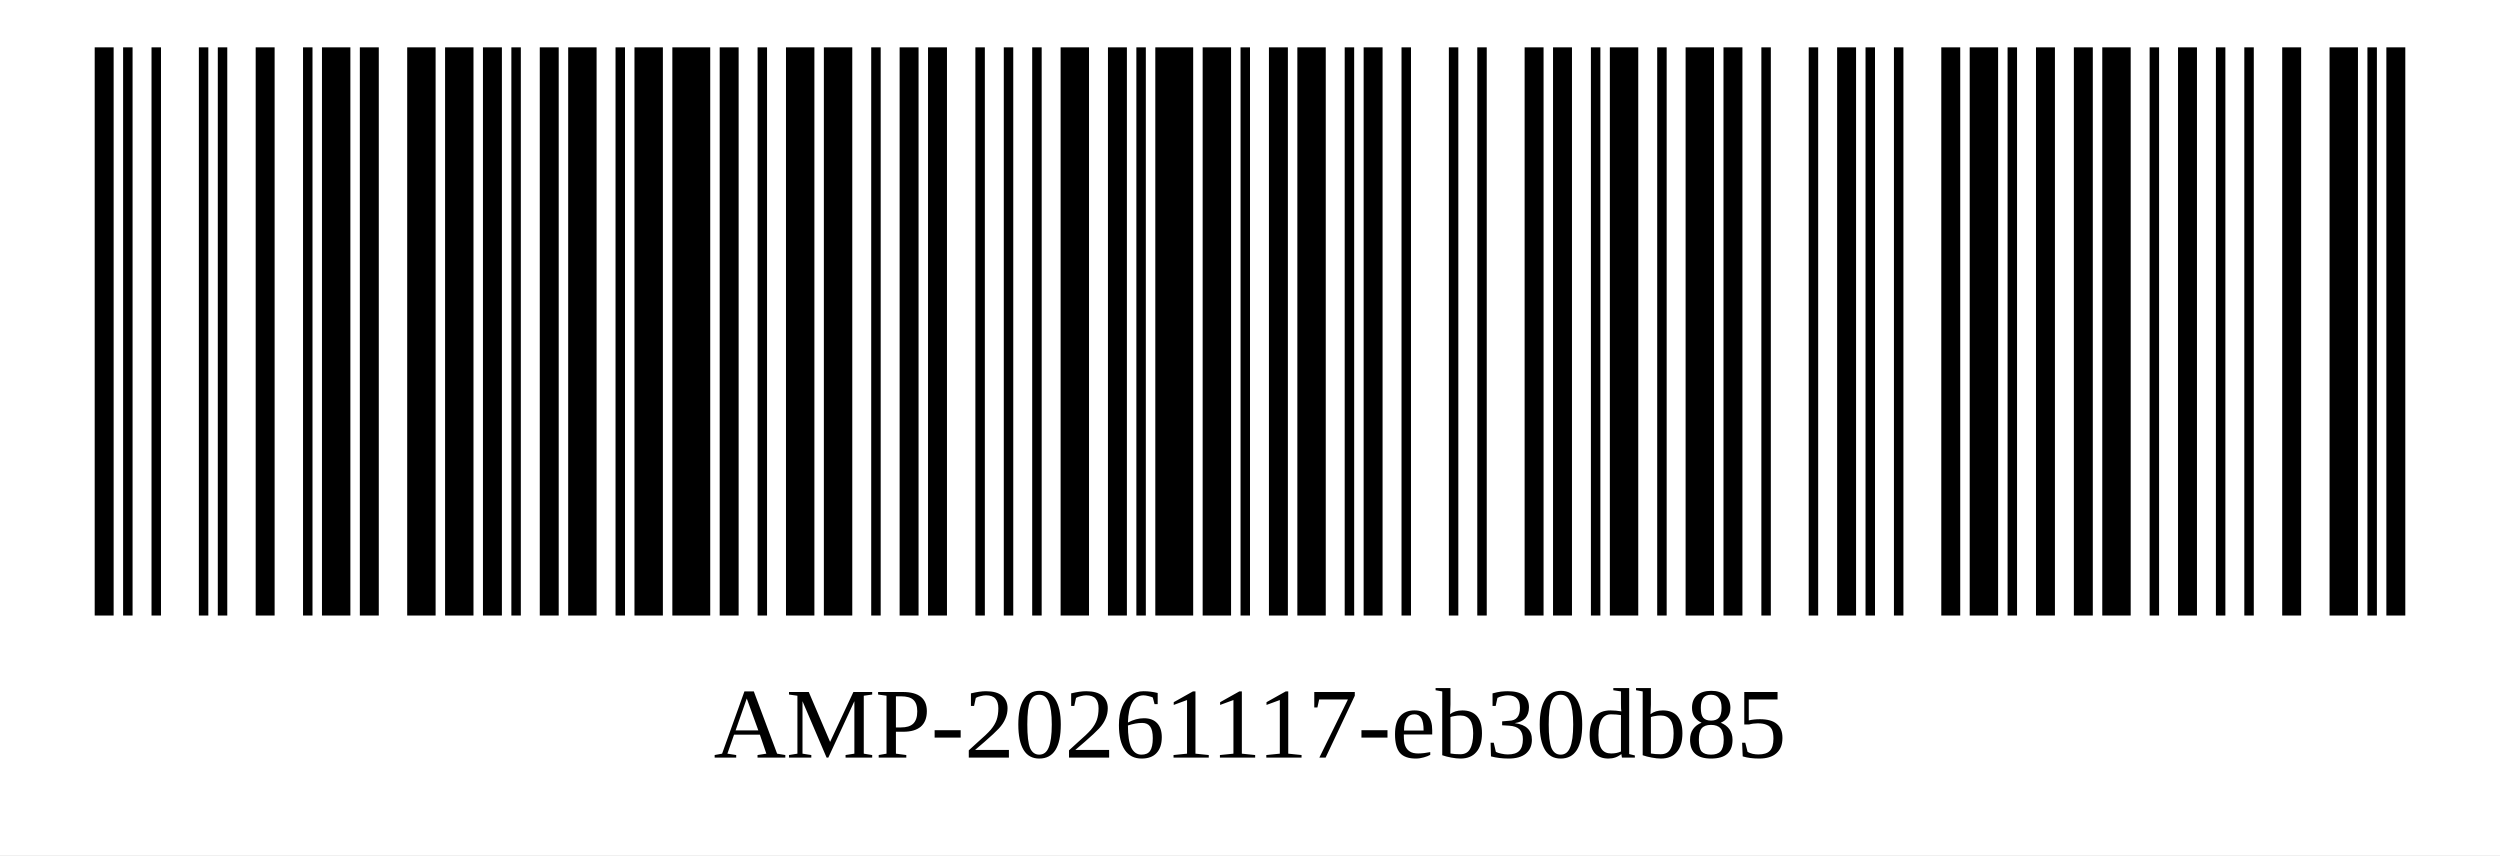
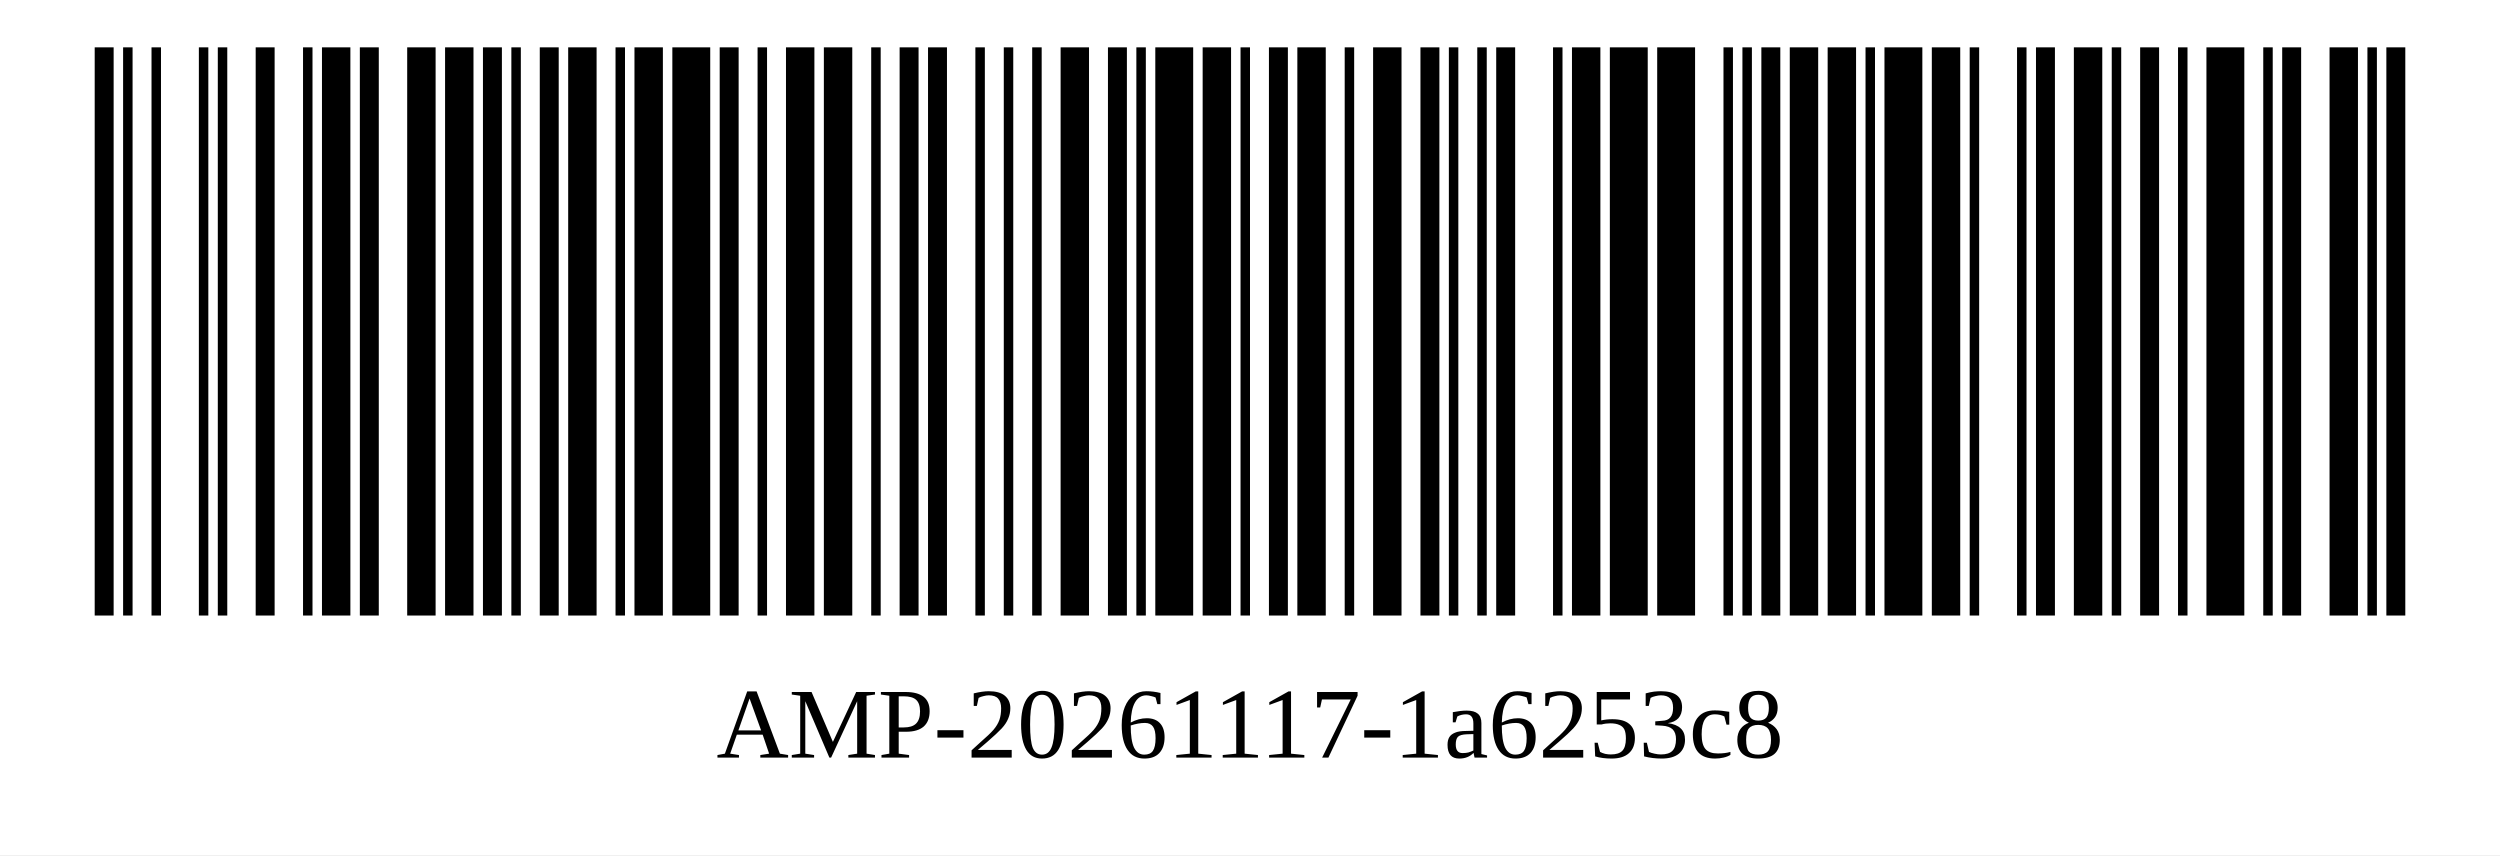
<svg xmlns="http://www.w3.org/2000/svg" version="1.1" width="52.800mm" height="18.058mm">
  <g id="barcode_group">
    <rect width="100%" height="100%" style="fill:white" />
    <rect x="2.000mm" y="1.000mm" width="0.400mm" height="12.000mm" style="fill:black;" />
    <rect x="2.600mm" y="1.000mm" width="0.200mm" height="12.000mm" style="fill:black;" />
    <rect x="3.200mm" y="1.000mm" width="0.200mm" height="12.000mm" style="fill:black;" />
    <rect x="4.200mm" y="1.000mm" width="0.200mm" height="12.000mm" style="fill:black;" />
    <rect x="4.600mm" y="1.000mm" width="0.200mm" height="12.000mm" style="fill:black;" />
    <rect x="5.400mm" y="1.000mm" width="0.400mm" height="12.000mm" style="fill:black;" />
    <rect x="6.400mm" y="1.000mm" width="0.200mm" height="12.000mm" style="fill:black;" />
    <rect x="6.800mm" y="1.000mm" width="0.600mm" height="12.000mm" style="fill:black;" />
    <rect x="7.600mm" y="1.000mm" width="0.400mm" height="12.000mm" style="fill:black;" />
    <rect x="8.600mm" y="1.000mm" width="0.600mm" height="12.000mm" style="fill:black;" />
    <rect x="9.400mm" y="1.000mm" width="0.600mm" height="12.000mm" style="fill:black;" />
    <rect x="10.200mm" y="1.000mm" width="0.400mm" height="12.000mm" style="fill:black;" />
    <rect x="10.800mm" y="1.000mm" width="0.200mm" height="12.000mm" style="fill:black;" />
    <rect x="11.400mm" y="1.000mm" width="0.400mm" height="12.000mm" style="fill:black;" />
    <rect x="12.000mm" y="1.000mm" width="0.600mm" height="12.000mm" style="fill:black;" />
    <rect x="13.000mm" y="1.000mm" width="0.200mm" height="12.000mm" style="fill:black;" />
    <rect x="13.400mm" y="1.000mm" width="0.600mm" height="12.000mm" style="fill:black;" />
    <rect x="14.200mm" y="1.000mm" width="0.800mm" height="12.000mm" style="fill:black;" />
    <rect x="15.200mm" y="1.000mm" width="0.400mm" height="12.000mm" style="fill:black;" />
    <rect x="16.000mm" y="1.000mm" width="0.200mm" height="12.000mm" style="fill:black;" />
    <rect x="16.600mm" y="1.000mm" width="0.600mm" height="12.000mm" style="fill:black;" />
    <rect x="17.400mm" y="1.000mm" width="0.600mm" height="12.000mm" style="fill:black;" />
    <rect x="18.400mm" y="1.000mm" width="0.200mm" height="12.000mm" style="fill:black;" />
    <rect x="19.000mm" y="1.000mm" width="0.400mm" height="12.000mm" style="fill:black;" />
    <rect x="19.600mm" y="1.000mm" width="0.400mm" height="12.000mm" style="fill:black;" />
    <rect x="20.600mm" y="1.000mm" width="0.200mm" height="12.000mm" style="fill:black;" />
    <rect x="21.200mm" y="1.000mm" width="0.200mm" height="12.000mm" style="fill:black;" />
    <rect x="21.800mm" y="1.000mm" width="0.200mm" height="12.000mm" style="fill:black;" />
    <rect x="22.400mm" y="1.000mm" width="0.600mm" height="12.000mm" style="fill:black;" />
    <rect x="23.400mm" y="1.000mm" width="0.400mm" height="12.000mm" style="fill:black;" />
    <rect x="24.000mm" y="1.000mm" width="0.200mm" height="12.000mm" style="fill:black;" />
    <rect x="24.400mm" y="1.000mm" width="0.800mm" height="12.000mm" style="fill:black;" />
    <rect x="25.400mm" y="1.000mm" width="0.600mm" height="12.000mm" style="fill:black;" />
    <rect x="26.200mm" y="1.000mm" width="0.200mm" height="12.000mm" style="fill:black;" />
    <rect x="26.800mm" y="1.000mm" width="0.400mm" height="12.000mm" style="fill:black;" />
    <rect x="27.400mm" y="1.000mm" width="0.600mm" height="12.000mm" style="fill:black;" />
    <rect x="28.400mm" y="1.000mm" width="0.200mm" height="12.000mm" style="fill:black;" />
-     <rect x="28.800mm" y="1.000mm" width="0.400mm" height="12.000mm" style="fill:black;" />
-     <rect x="29.600mm" y="1.000mm" width="0.200mm" height="12.000mm" style="fill:black;" />
+     <rect x="29.000mm" y="1.000mm" width="0.600mm" height="12.000mm" style="fill:black;" />
+     <rect x="30.000mm" y="1.000mm" width="0.400mm" height="12.000mm" style="fill:black;" />
    <rect x="30.600mm" y="1.000mm" width="0.200mm" height="12.000mm" style="fill:black;" />
    <rect x="31.200mm" y="1.000mm" width="0.200mm" height="12.000mm" style="fill:black;" />
-     <rect x="32.200mm" y="1.000mm" width="0.400mm" height="12.000mm" style="fill:black;" />
-     <rect x="32.800mm" y="1.000mm" width="0.400mm" height="12.000mm" style="fill:black;" />
-     <rect x="33.600mm" y="1.000mm" width="0.200mm" height="12.000mm" style="fill:black;" />
-     <rect x="34.000mm" y="1.000mm" width="0.600mm" height="12.000mm" style="fill:black;" />
-     <rect x="35.000mm" y="1.000mm" width="0.200mm" height="12.000mm" style="fill:black;" />
-     <rect x="35.600mm" y="1.000mm" width="0.600mm" height="12.000mm" style="fill:black;" />
-     <rect x="36.400mm" y="1.000mm" width="0.400mm" height="12.000mm" style="fill:black;" />
-     <rect x="37.200mm" y="1.000mm" width="0.200mm" height="12.000mm" style="fill:black;" />
-     <rect x="38.200mm" y="1.000mm" width="0.200mm" height="12.000mm" style="fill:black;" />
-     <rect x="38.800mm" y="1.000mm" width="0.400mm" height="12.000mm" style="fill:black;" />
+     <rect x="31.600mm" y="1.000mm" width="0.400mm" height="12.000mm" style="fill:black;" />
+     <rect x="32.800mm" y="1.000mm" width="0.200mm" height="12.000mm" style="fill:black;" />
+     <rect x="33.200mm" y="1.000mm" width="0.600mm" height="12.000mm" style="fill:black;" />
+     <rect x="34.000mm" y="1.000mm" width="0.800mm" height="12.000mm" style="fill:black;" />
+     <rect x="35.000mm" y="1.000mm" width="0.800mm" height="12.000mm" style="fill:black;" />
+     <rect x="36.400mm" y="1.000mm" width="0.200mm" height="12.000mm" style="fill:black;" />
+     <rect x="36.800mm" y="1.000mm" width="0.200mm" height="12.000mm" style="fill:black;" />
+     <rect x="37.200mm" y="1.000mm" width="0.400mm" height="12.000mm" style="fill:black;" />
+     <rect x="37.800mm" y="1.000mm" width="0.600mm" height="12.000mm" style="fill:black;" />
+     <rect x="38.600mm" y="1.000mm" width="0.600mm" height="12.000mm" style="fill:black;" />
    <rect x="39.400mm" y="1.000mm" width="0.200mm" height="12.000mm" style="fill:black;" />
-     <rect x="40.000mm" y="1.000mm" width="0.200mm" height="12.000mm" style="fill:black;" />
-     <rect x="41.000mm" y="1.000mm" width="0.400mm" height="12.000mm" style="fill:black;" />
-     <rect x="41.600mm" y="1.000mm" width="0.600mm" height="12.000mm" style="fill:black;" />
-     <rect x="42.400mm" y="1.000mm" width="0.200mm" height="12.000mm" style="fill:black;" />
+     <rect x="39.800mm" y="1.000mm" width="0.800mm" height="12.000mm" style="fill:black;" />
+     <rect x="40.800mm" y="1.000mm" width="0.600mm" height="12.000mm" style="fill:black;" />
+     <rect x="41.600mm" y="1.000mm" width="0.200mm" height="12.000mm" style="fill:black;" />
+     <rect x="42.600mm" y="1.000mm" width="0.200mm" height="12.000mm" style="fill:black;" />
    <rect x="43.000mm" y="1.000mm" width="0.400mm" height="12.000mm" style="fill:black;" />
-     <rect x="43.800mm" y="1.000mm" width="0.400mm" height="12.000mm" style="fill:black;" />
-     <rect x="44.400mm" y="1.000mm" width="0.600mm" height="12.000mm" style="fill:black;" />
-     <rect x="45.400mm" y="1.000mm" width="0.200mm" height="12.000mm" style="fill:black;" />
-     <rect x="46.000mm" y="1.000mm" width="0.400mm" height="12.000mm" style="fill:black;" />
-     <rect x="46.800mm" y="1.000mm" width="0.200mm" height="12.000mm" style="fill:black;" />
-     <rect x="47.400mm" y="1.000mm" width="0.200mm" height="12.000mm" style="fill:black;" />
+     <rect x="43.800mm" y="1.000mm" width="0.600mm" height="12.000mm" style="fill:black;" />
+     <rect x="44.600mm" y="1.000mm" width="0.200mm" height="12.000mm" style="fill:black;" />
+     <rect x="45.200mm" y="1.000mm" width="0.400mm" height="12.000mm" style="fill:black;" />
+     <rect x="46.000mm" y="1.000mm" width="0.200mm" height="12.000mm" style="fill:black;" />
+     <rect x="46.600mm" y="1.000mm" width="0.800mm" height="12.000mm" style="fill:black;" />
+     <rect x="47.800mm" y="1.000mm" width="0.200mm" height="12.000mm" style="fill:black;" />
    <rect x="48.200mm" y="1.000mm" width="0.400mm" height="12.000mm" style="fill:black;" />
    <rect x="49.200mm" y="1.000mm" width="0.600mm" height="12.000mm" style="fill:black;" />
    <rect x="50.000mm" y="1.000mm" width="0.200mm" height="12.000mm" style="fill:black;" />
    <rect x="50.400mm" y="1.000mm" width="0.400mm" height="12.000mm" style="fill:black;" />
-     <text x="26.400mm" y="16.000mm" style="fill:black;font-size:6pt;text-anchor:middle;">AMP-20261117-eb30db85</text>
+     <text x="26.400mm" y="16.000mm" style="fill:black;font-size:6pt;text-anchor:middle;">AMP-20261117-1a6253c8</text>
  </g>
</svg>
